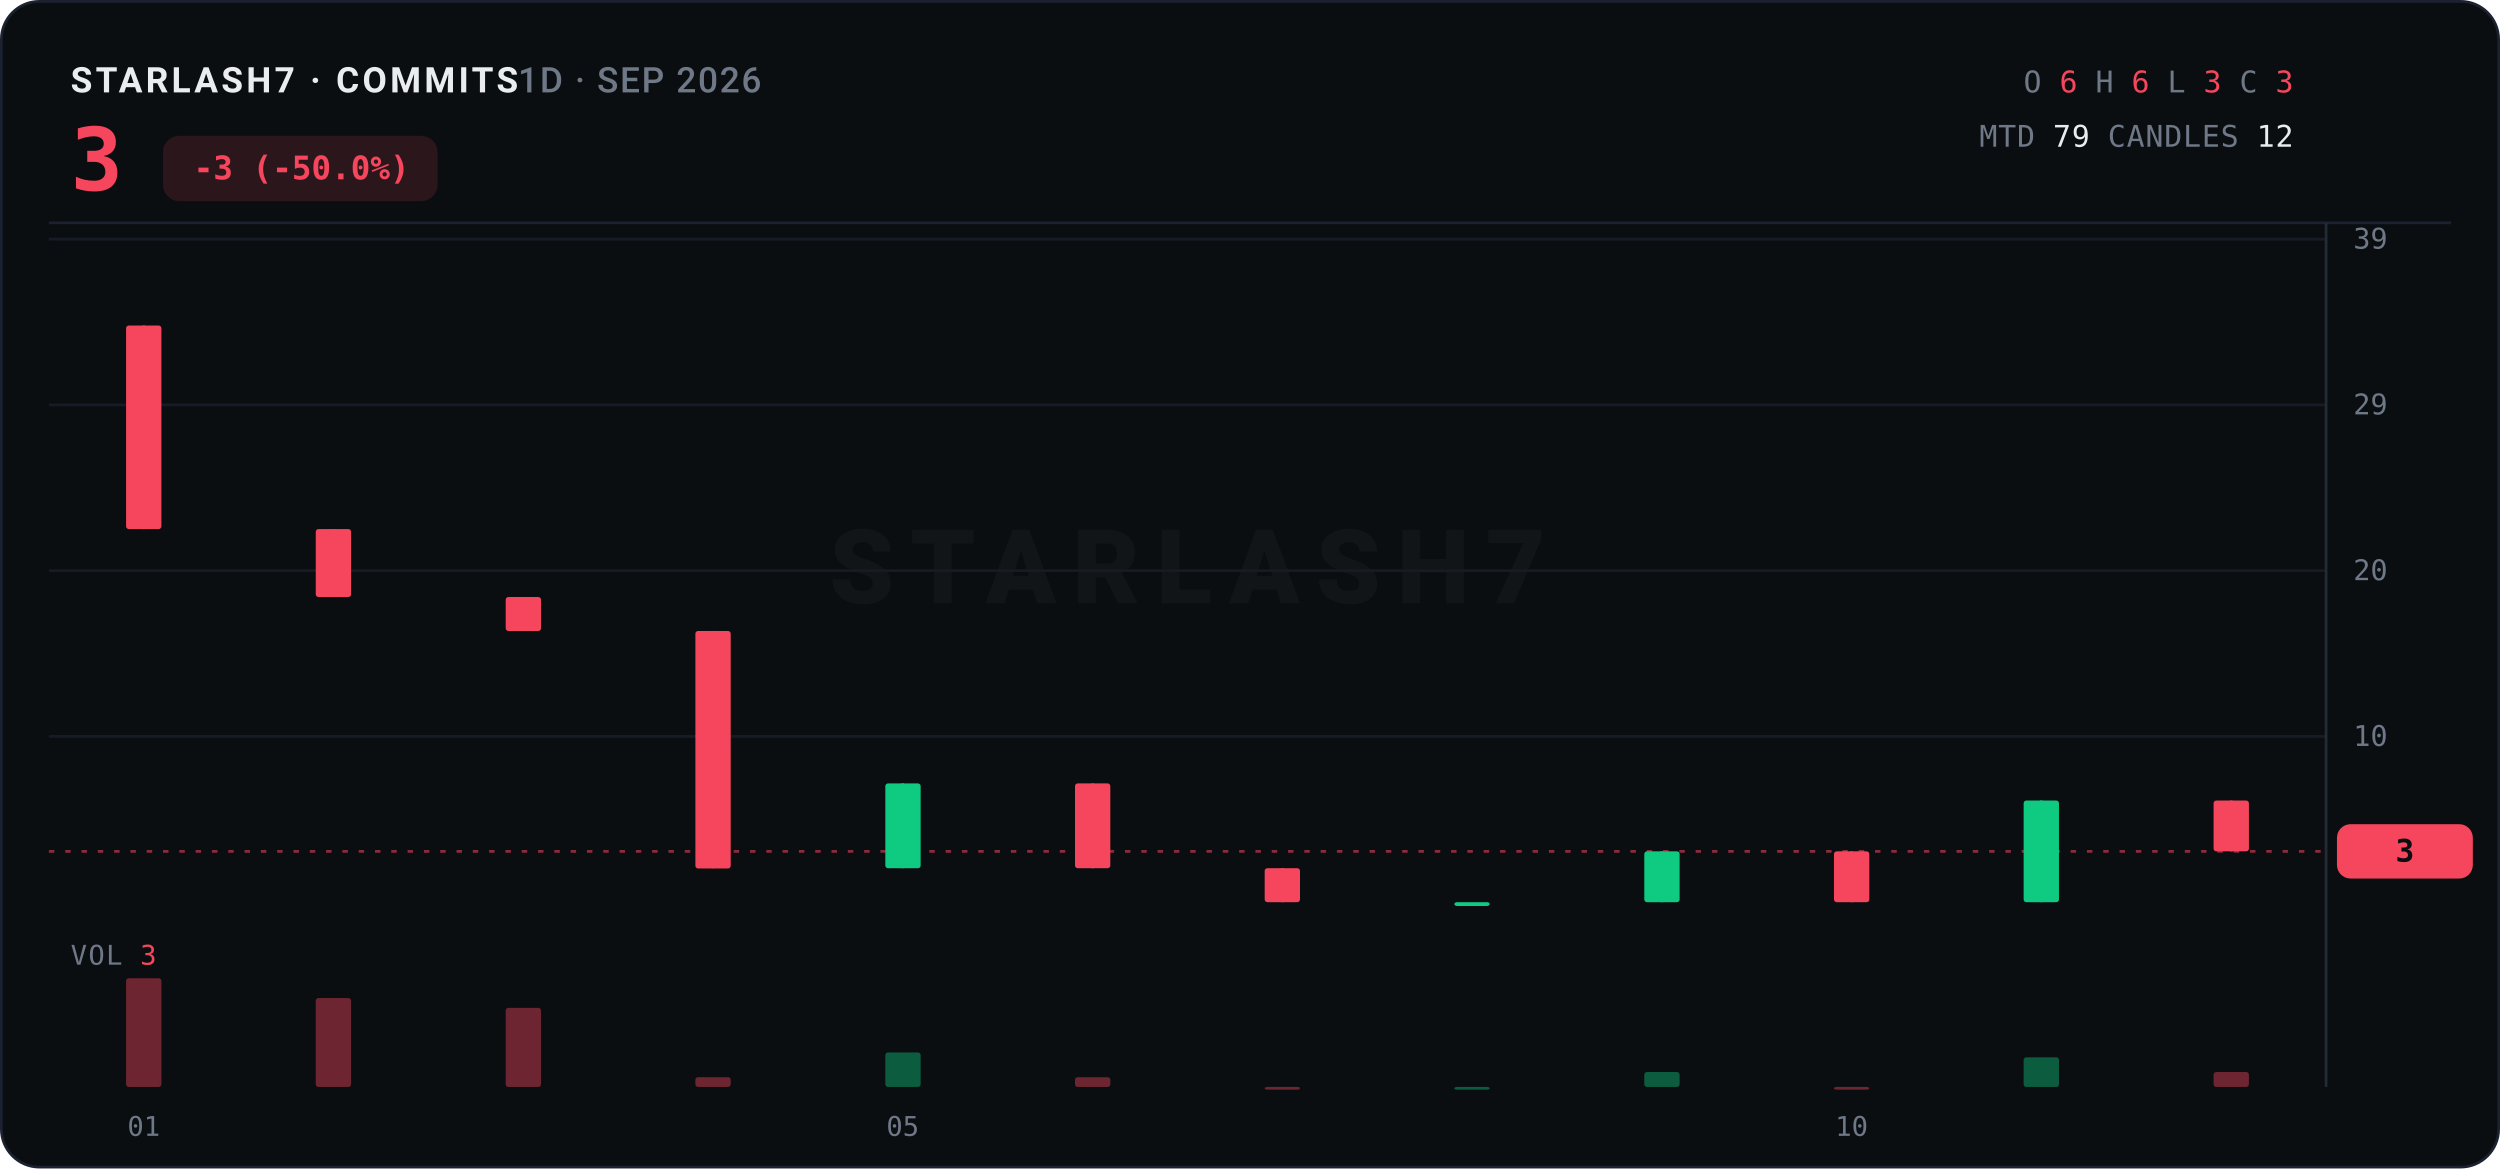
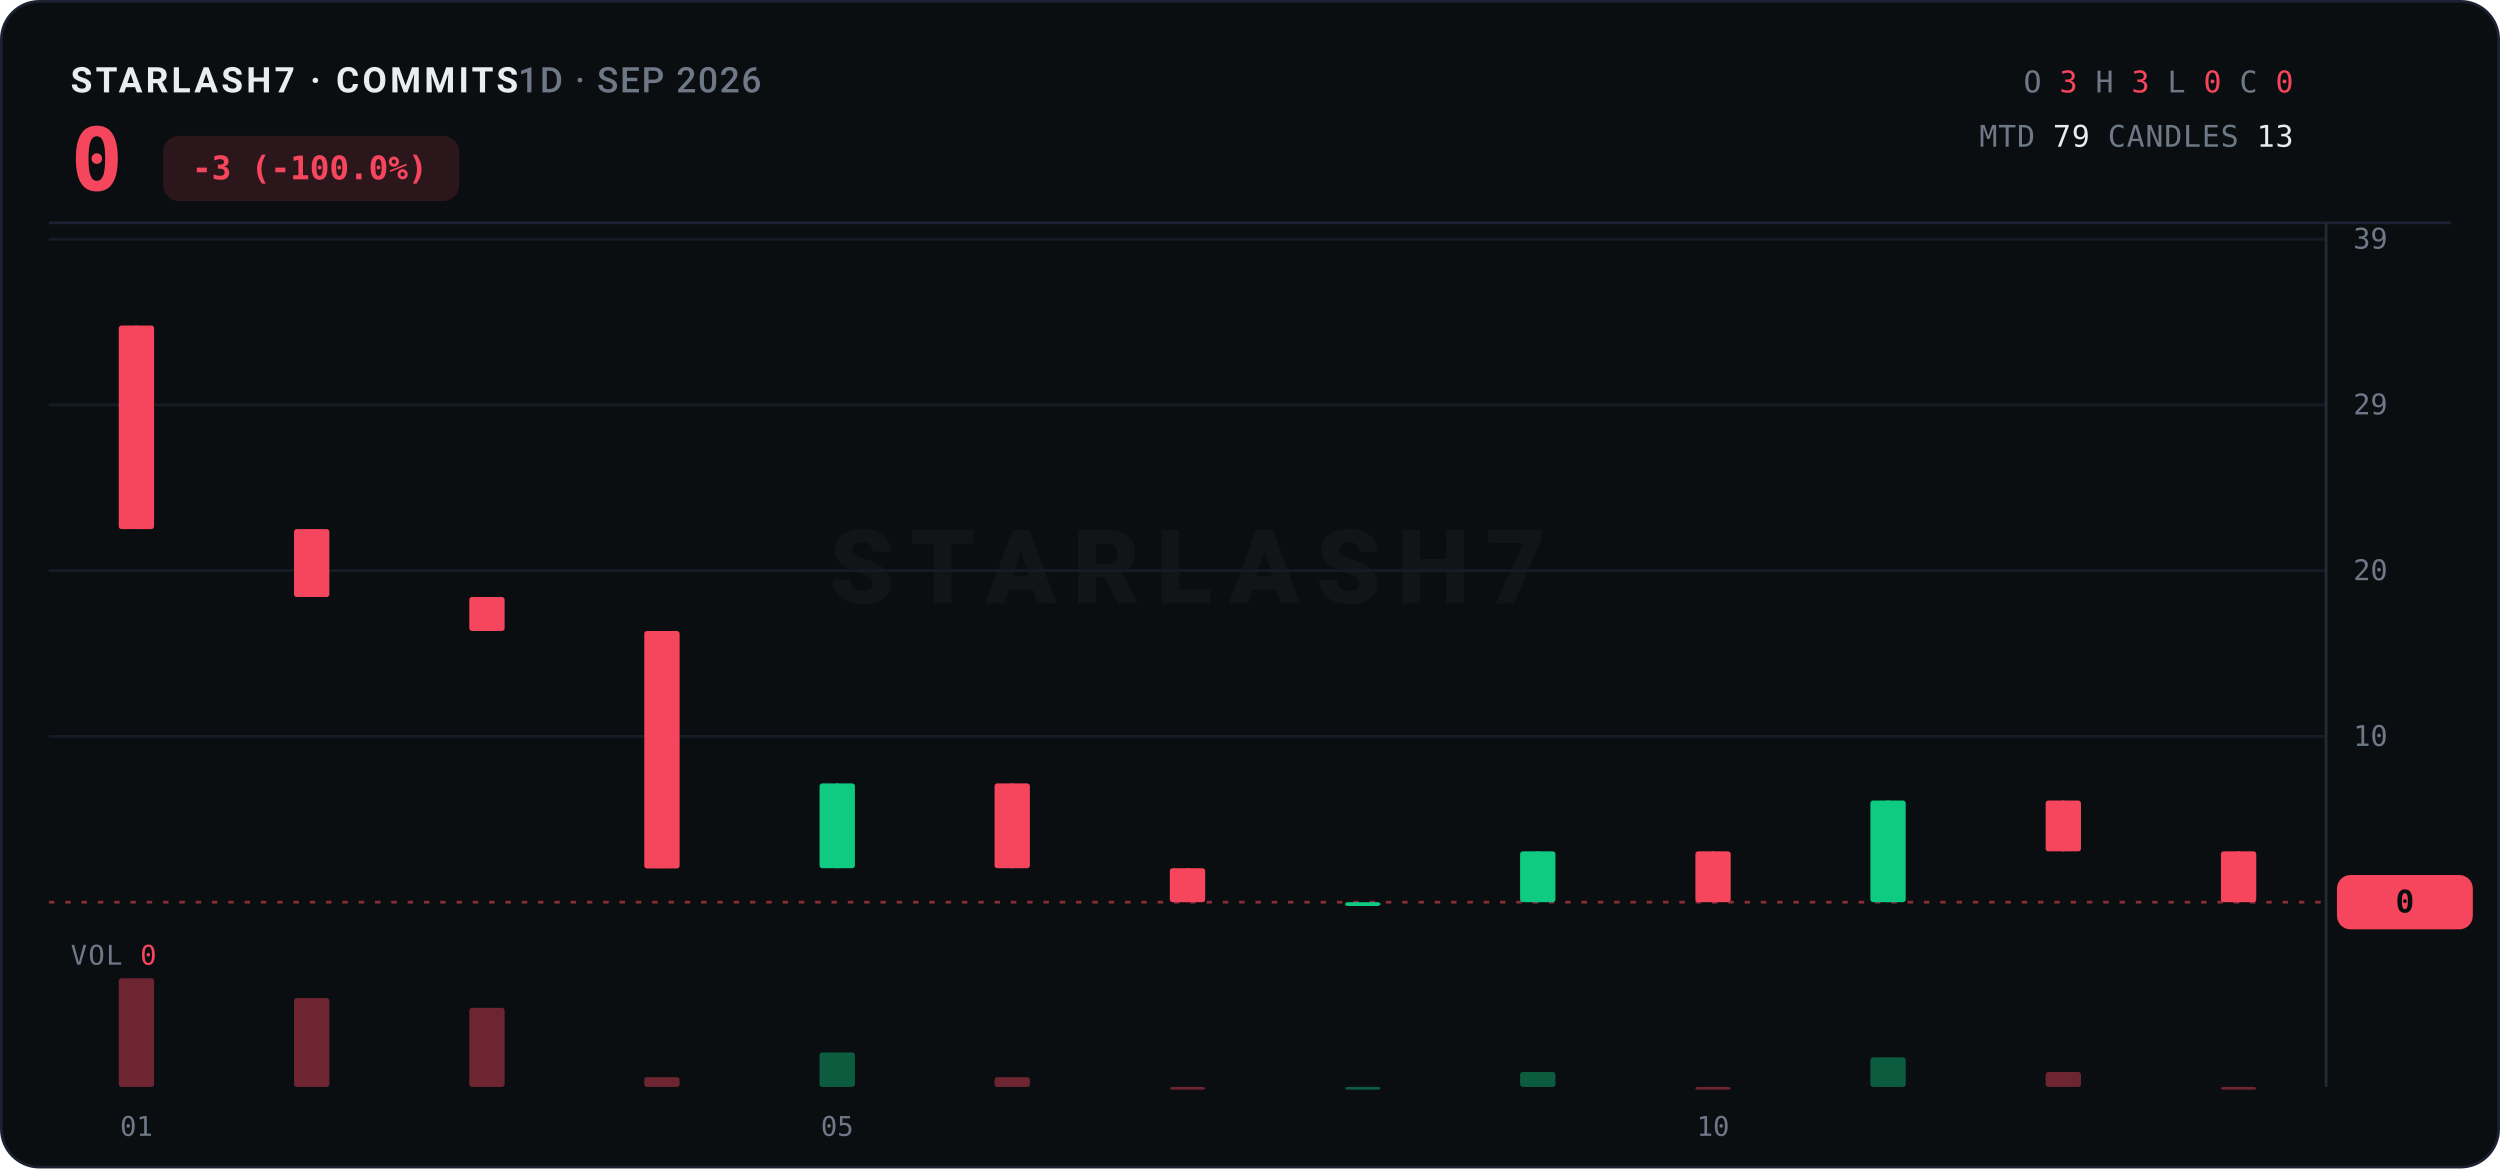
<svg xmlns="http://www.w3.org/2000/svg" width="920" height="430" viewBox="0 0 920 430">
  <rect x="0.5" y="0.5" width="919" height="429" rx="14" fill="#0B0E11" stroke="#1B2130" />
  <text x="26" y="34" font-family="ui-sans-serif,system-ui,-apple-system,'Segoe UI',Roboto,sans-serif" font-size="13" font-weight="700" letter-spacing="1.2" fill="#EAECEF">STARLASH7 · COMMITS<tspan fill="#6E7887" font-weight="500" letter-spacing="0.6">  1D · SEP 2026</tspan>
  </text>
-   <text x="26" y="70" font-family="ui-monospace,'SF Mono',SFMono-Regular,Menlo,Consolas,monospace" font-size="32" font-weight="800" fill="#F6465D" letter-spacing="-0.5">3</text>
-   <rect x="60" y="50" width="101" height="24" rx="6" fill="#F6465D" opacity="0.14" />
-   <text x="111" y="66" text-anchor="middle" font-family="ui-monospace,'SF Mono',SFMono-Regular,Menlo,Consolas,monospace" font-size="12" font-weight="700" fill="#F6465D">-3 (-50.0%)</text>
+   <text x="26" y="70" font-family="ui-monospace,'SF Mono',SFMono-Regular,Menlo,Consolas,monospace" font-size="32" font-weight="800" fill="#F6465D" letter-spacing="-0.5">0</text>
+   <rect x="60" y="50" width="109" height="24" rx="6" fill="#F6465D" opacity="0.14" />
+   <text x="114" y="66" text-anchor="middle" font-family="ui-monospace,'SF Mono',SFMono-Regular,Menlo,Consolas,monospace" font-size="12" font-weight="700" fill="#F6465D">-3 (-100.0%)</text>
  <text x="844" y="34" text-anchor="end" font-family="ui-monospace,'SF Mono',SFMono-Regular,Menlo,Consolas,monospace" font-size="11" letter-spacing="0.3">
    <tspan fill="#6E7887">O</tspan>
-     <tspan fill="#F6465D">6</tspan>
+     <tspan fill="#F6465D">3</tspan>
    <tspan fill="#6E7887">H</tspan>
-     <tspan fill="#F6465D">6</tspan>
+     <tspan fill="#F6465D">3</tspan>
    <tspan fill="#6E7887">L</tspan>
-     <tspan fill="#F6465D">3</tspan>
+     <tspan fill="#F6465D">0</tspan>
    <tspan fill="#6E7887">C</tspan>
-     <tspan fill="#F6465D">3</tspan>
+     <tspan fill="#F6465D">0</tspan>
  </text>
  <text x="844" y="54" text-anchor="end" font-family="ui-monospace,'SF Mono',SFMono-Regular,Menlo,Consolas,monospace" font-size="11" letter-spacing="0.3">
    <tspan fill="#6E7887">MTD</tspan>
    <tspan fill="#EAECEF">79</tspan>
    <tspan fill="#6E7887">CANDLES</tspan>
-     <tspan fill="#EAECEF">12</tspan>
+     <tspan fill="#EAECEF">13</tspan>
  </text>
  <line x1="18" y1="82" x2="902" y2="82" stroke="#1B2130" stroke-width="1" />
  <text x="437.0" y="222.0" text-anchor="middle" font-family="ui-sans-serif,system-ui,-apple-system,'Segoe UI',Roboto,sans-serif" font-size="38" font-weight="800" letter-spacing="6" fill="#EAECEF" opacity="0.035">STARLASH7</text>
  <line x1="18" y1="271.0" x2="856" y2="271.0" stroke="#161C26" stroke-width="1" />
  <text x="866" y="274.5" font-family="ui-monospace,'SF Mono',SFMono-Regular,Menlo,Consolas,monospace" font-size="10.5" fill="#6E7887">10</text>
  <line x1="18" y1="210.0" x2="856" y2="210.0" stroke="#161C26" stroke-width="1" />
  <text x="866" y="213.5" font-family="ui-monospace,'SF Mono',SFMono-Regular,Menlo,Consolas,monospace" font-size="10.5" fill="#6E7887">20</text>
  <line x1="18" y1="149.0" x2="856" y2="149.0" stroke="#161C26" stroke-width="1" />
  <text x="866" y="152.5" font-family="ui-monospace,'SF Mono',SFMono-Regular,Menlo,Consolas,monospace" font-size="10.5" fill="#6E7887">29</text>
  <line x1="18" y1="88.0" x2="856" y2="88.0" stroke="#161C26" stroke-width="1" />
  <text x="866" y="91.5" font-family="ui-monospace,'SF Mono',SFMono-Regular,Menlo,Consolas,monospace" font-size="10.5" fill="#6E7887">39</text>
  <line x1="856" y1="82" x2="856" y2="400" stroke="#242B38" stroke-width="1" />
-   <line x1="18" y1="313.3" x2="856" y2="313.3" stroke="#F6465D" stroke-width="1" stroke-dasharray="2 4" opacity="0.55" />
-   <rect x="860" y="303.3" width="50" height="20" rx="5" fill="#F6465D" />
-   <text x="885.0" y="317.1" text-anchor="middle" font-family="ui-monospace,'SF Mono',SFMono-Regular,Menlo,Consolas,monospace" font-size="11.5" font-weight="800" fill="#0B0E11">3</text>
-   <line x1="52.9" y1="119.8" x2="52.9" y2="194.7" stroke="#F6465D" stroke-width="1" />
-   <rect x="46.4" y="119.8" width="13.0" height="74.9" rx="1" fill="#F6465D" />
-   <line x1="122.8" y1="194.7" x2="122.8" y2="219.7" stroke="#F6465D" stroke-width="1" />
-   <rect x="116.2" y="194.7" width="13.0" height="25.0" rx="1" fill="#F6465D" />
-   <line x1="192.6" y1="219.7" x2="192.6" y2="232.2" stroke="#F6465D" stroke-width="1" />
-   <rect x="186.1" y="219.7" width="13.0" height="12.5" rx="1" fill="#F6465D" />
-   <line x1="262.4" y1="232.2" x2="262.4" y2="319.5" stroke="#F6465D" stroke-width="1" />
-   <rect x="255.9" y="232.2" width="13.0" height="87.4" rx="1" fill="#F6465D" />
-   <line x1="332.2" y1="288.3" x2="332.2" y2="319.5" stroke="#0ECB81" stroke-width="1" />
-   <rect x="325.8" y="288.3" width="13.0" height="31.2" rx="1" fill="#0ECB81" />
-   <line x1="402.1" y1="288.3" x2="402.1" y2="319.5" stroke="#F6465D" stroke-width="1" />
-   <rect x="395.6" y="288.3" width="13.0" height="31.2" rx="1" fill="#F6465D" />
-   <line x1="471.9" y1="319.5" x2="471.9" y2="332.0" stroke="#F6465D" stroke-width="1" />
-   <rect x="465.4" y="319.5" width="13.0" height="12.5" rx="1" fill="#F6465D" />
-   <line x1="541.8" y1="332.0" x2="541.8" y2="332.0" stroke="#0ECB81" stroke-width="1" />
-   <rect x="535.2" y="332.0" width="13.0" height="1.4" rx="1" fill="#0ECB81" />
-   <line x1="611.6" y1="313.3" x2="611.6" y2="332.0" stroke="#0ECB81" stroke-width="1" />
-   <rect x="605.1" y="313.3" width="13.0" height="18.7" rx="1" fill="#0ECB81" />
-   <line x1="681.4" y1="313.3" x2="681.4" y2="332.0" stroke="#F6465D" stroke-width="1" />
-   <rect x="674.9" y="313.3" width="13.0" height="18.7" rx="1" fill="#F6465D" />
-   <line x1="751.2" y1="294.6" x2="751.2" y2="332.0" stroke="#0ECB81" stroke-width="1" />
-   <rect x="744.7" y="294.6" width="13.0" height="37.4" rx="1" fill="#0ECB81" />
-   <line x1="821.1" y1="294.6" x2="821.1" y2="313.3" stroke="#F6465D" stroke-width="1" />
-   <rect x="814.6" y="294.6" width="13.0" height="18.7" rx="1" fill="#F6465D" />
-   <text x="26" y="355" font-family="ui-monospace,'SF Mono',SFMono-Regular,Menlo,Consolas,monospace" font-size="10" letter-spacing="0.5" fill="#6E7887">VOL <tspan fill="#F6465D">3</tspan>
+   <line x1="18" y1="332.0" x2="856" y2="332.0" stroke="#F6465D" stroke-width="1" stroke-dasharray="2 4" opacity="0.55" />
+   <rect x="860" y="322.0" width="50" height="20" rx="5" fill="#F6465D" />
+   <text x="885.0" y="335.8" text-anchor="middle" font-family="ui-monospace,'SF Mono',SFMono-Regular,Menlo,Consolas,monospace" font-size="11.5" font-weight="800" fill="#0B0E11">0</text>
+   <line x1="50.2" y1="119.8" x2="50.2" y2="194.7" stroke="#F6465D" stroke-width="1" />
+   <rect x="43.7" y="119.8" width="13.0" height="74.9" rx="1" fill="#F6465D" />
+   <line x1="114.7" y1="194.7" x2="114.7" y2="219.7" stroke="#F6465D" stroke-width="1" />
+   <rect x="108.2" y="194.7" width="13.0" height="25.0" rx="1" fill="#F6465D" />
+   <line x1="179.2" y1="219.7" x2="179.2" y2="232.2" stroke="#F6465D" stroke-width="1" />
+   <rect x="172.7" y="219.7" width="13.0" height="12.5" rx="1" fill="#F6465D" />
+   <line x1="243.6" y1="232.2" x2="243.6" y2="319.5" stroke="#F6465D" stroke-width="1" />
+   <rect x="237.1" y="232.2" width="13.0" height="87.4" rx="1" fill="#F6465D" />
+   <line x1="308.1" y1="288.3" x2="308.1" y2="319.5" stroke="#0ECB81" stroke-width="1" />
+   <rect x="301.6" y="288.3" width="13.0" height="31.2" rx="1" fill="#0ECB81" />
+   <line x1="372.5" y1="288.3" x2="372.5" y2="319.5" stroke="#F6465D" stroke-width="1" />
+   <rect x="366.0" y="288.3" width="13.0" height="31.2" rx="1" fill="#F6465D" />
+   <line x1="437.0" y1="319.5" x2="437.0" y2="332.0" stroke="#F6465D" stroke-width="1" />
+   <rect x="430.5" y="319.5" width="13.0" height="12.5" rx="1" fill="#F6465D" />
+   <line x1="501.5" y1="332.0" x2="501.5" y2="332.0" stroke="#0ECB81" stroke-width="1" />
+   <rect x="495.0" y="332.0" width="13.0" height="1.4" rx="1" fill="#0ECB81" />
+   <line x1="565.9" y1="313.3" x2="565.9" y2="332.0" stroke="#0ECB81" stroke-width="1" />
+   <rect x="559.4" y="313.3" width="13.0" height="18.7" rx="1" fill="#0ECB81" />
+   <line x1="630.4" y1="313.3" x2="630.4" y2="332.0" stroke="#F6465D" stroke-width="1" />
+   <rect x="623.9" y="313.3" width="13.0" height="18.7" rx="1" fill="#F6465D" />
+   <line x1="694.8" y1="294.6" x2="694.8" y2="332.0" stroke="#0ECB81" stroke-width="1" />
+   <rect x="688.3" y="294.6" width="13.0" height="37.4" rx="1" fill="#0ECB81" />
+   <line x1="759.3" y1="294.6" x2="759.3" y2="313.3" stroke="#F6465D" stroke-width="1" />
+   <rect x="752.8" y="294.6" width="13.0" height="18.7" rx="1" fill="#F6465D" />
+   <line x1="823.8" y1="313.3" x2="823.8" y2="332.0" stroke="#F6465D" stroke-width="1" />
+   <rect x="817.3" y="313.3" width="13.0" height="18.7" rx="1" fill="#F6465D" />
+   <text x="26" y="355" font-family="ui-monospace,'SF Mono',SFMono-Regular,Menlo,Consolas,monospace" font-size="10" letter-spacing="0.5" fill="#6E7887">VOL <tspan fill="#F6465D">0</tspan>
  </text>
-   <rect x="46.4" y="360.0" width="13.0" height="40.0" rx="1" fill="#F6465D" opacity="0.42" />
-   <rect x="116.2" y="367.3" width="13.0" height="32.7" rx="1" fill="#F6465D" opacity="0.42" />
-   <rect x="186.1" y="370.9" width="13.0" height="29.1" rx="1" fill="#F6465D" opacity="0.42" />
-   <rect x="255.9" y="396.4" width="13.0" height="3.6" rx="1" fill="#F6465D" opacity="0.42" />
-   <rect x="325.8" y="387.3" width="13.0" height="12.7" rx="1" fill="#0ECB81" opacity="0.42" />
-   <rect x="395.6" y="396.4" width="13.0" height="3.6" rx="1" fill="#F6465D" opacity="0.42" />
-   <rect x="465.4" y="400.0" width="13.0" height="1.0" rx="1" fill="#F6465D" opacity="0.42" />
-   <rect x="535.2" y="400.0" width="13.0" height="1.0" rx="1" fill="#0ECB81" opacity="0.42" />
-   <rect x="605.1" y="394.5" width="13.0" height="5.5" rx="1" fill="#0ECB81" opacity="0.42" />
-   <rect x="674.9" y="400.0" width="13.0" height="1.0" rx="1" fill="#F6465D" opacity="0.42" />
-   <rect x="744.7" y="389.1" width="13.0" height="10.9" rx="1" fill="#0ECB81" opacity="0.42" />
-   <rect x="814.6" y="394.5" width="13.0" height="5.5" rx="1" fill="#F6465D" opacity="0.42" />
-   <text x="52.9" y="418" text-anchor="middle" font-family="ui-monospace,'SF Mono',SFMono-Regular,Menlo,Consolas,monospace" font-size="10" fill="#6E7887">01</text>
-   <text x="332.2" y="418" text-anchor="middle" font-family="ui-monospace,'SF Mono',SFMono-Regular,Menlo,Consolas,monospace" font-size="10" fill="#6E7887">05</text>
-   <text x="681.4" y="418" text-anchor="middle" font-family="ui-monospace,'SF Mono',SFMono-Regular,Menlo,Consolas,monospace" font-size="10" fill="#6E7887">10</text>
+   <rect x="43.7" y="360.0" width="13.0" height="40.0" rx="1" fill="#F6465D" opacity="0.42" />
+   <rect x="108.2" y="367.3" width="13.0" height="32.7" rx="1" fill="#F6465D" opacity="0.42" />
+   <rect x="172.7" y="370.9" width="13.0" height="29.1" rx="1" fill="#F6465D" opacity="0.42" />
+   <rect x="237.1" y="396.4" width="13.0" height="3.6" rx="1" fill="#F6465D" opacity="0.42" />
+   <rect x="301.6" y="387.3" width="13.0" height="12.7" rx="1" fill="#0ECB81" opacity="0.42" />
+   <rect x="366.0" y="396.4" width="13.0" height="3.6" rx="1" fill="#F6465D" opacity="0.42" />
+   <rect x="430.5" y="400.0" width="13.0" height="1.0" rx="1" fill="#F6465D" opacity="0.42" />
+   <rect x="495.0" y="400.0" width="13.0" height="1.0" rx="1" fill="#0ECB81" opacity="0.42" />
+   <rect x="559.4" y="394.5" width="13.0" height="5.5" rx="1" fill="#0ECB81" opacity="0.42" />
+   <rect x="623.9" y="400.0" width="13.0" height="1.0" rx="1" fill="#F6465D" opacity="0.42" />
+   <rect x="688.3" y="389.1" width="13.0" height="10.9" rx="1" fill="#0ECB81" opacity="0.42" />
+   <rect x="752.8" y="394.5" width="13.0" height="5.5" rx="1" fill="#F6465D" opacity="0.42" />
+   <rect x="817.3" y="400.0" width="13.0" height="1.0" rx="1" fill="#F6465D" opacity="0.42" />
+   <text x="50.2" y="418" text-anchor="middle" font-family="ui-monospace,'SF Mono',SFMono-Regular,Menlo,Consolas,monospace" font-size="10" fill="#6E7887">01</text>
+   <text x="308.1" y="418" text-anchor="middle" font-family="ui-monospace,'SF Mono',SFMono-Regular,Menlo,Consolas,monospace" font-size="10" fill="#6E7887">05</text>
+   <text x="630.4" y="418" text-anchor="middle" font-family="ui-monospace,'SF Mono',SFMono-Regular,Menlo,Consolas,monospace" font-size="10" fill="#6E7887">10</text>
</svg>
